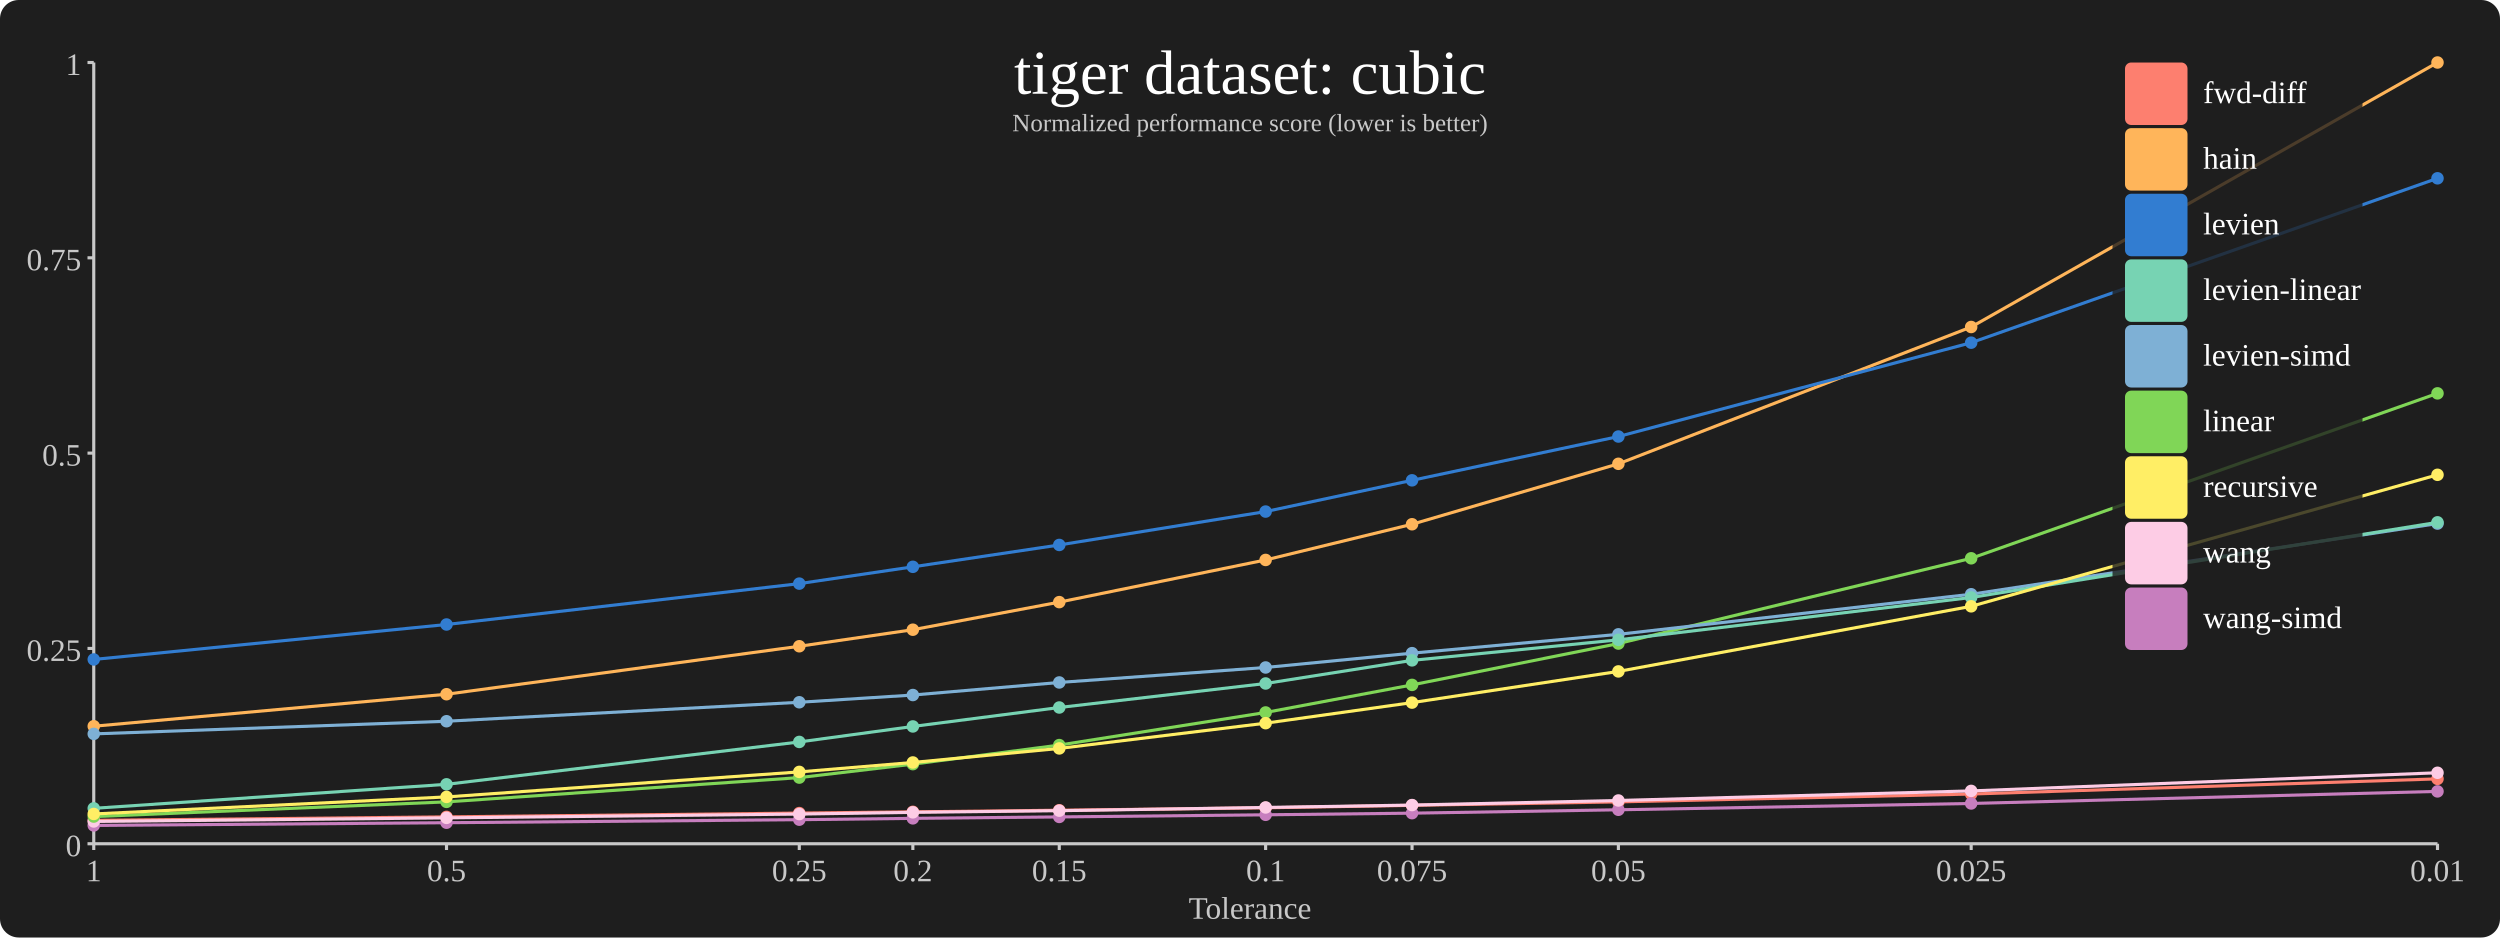
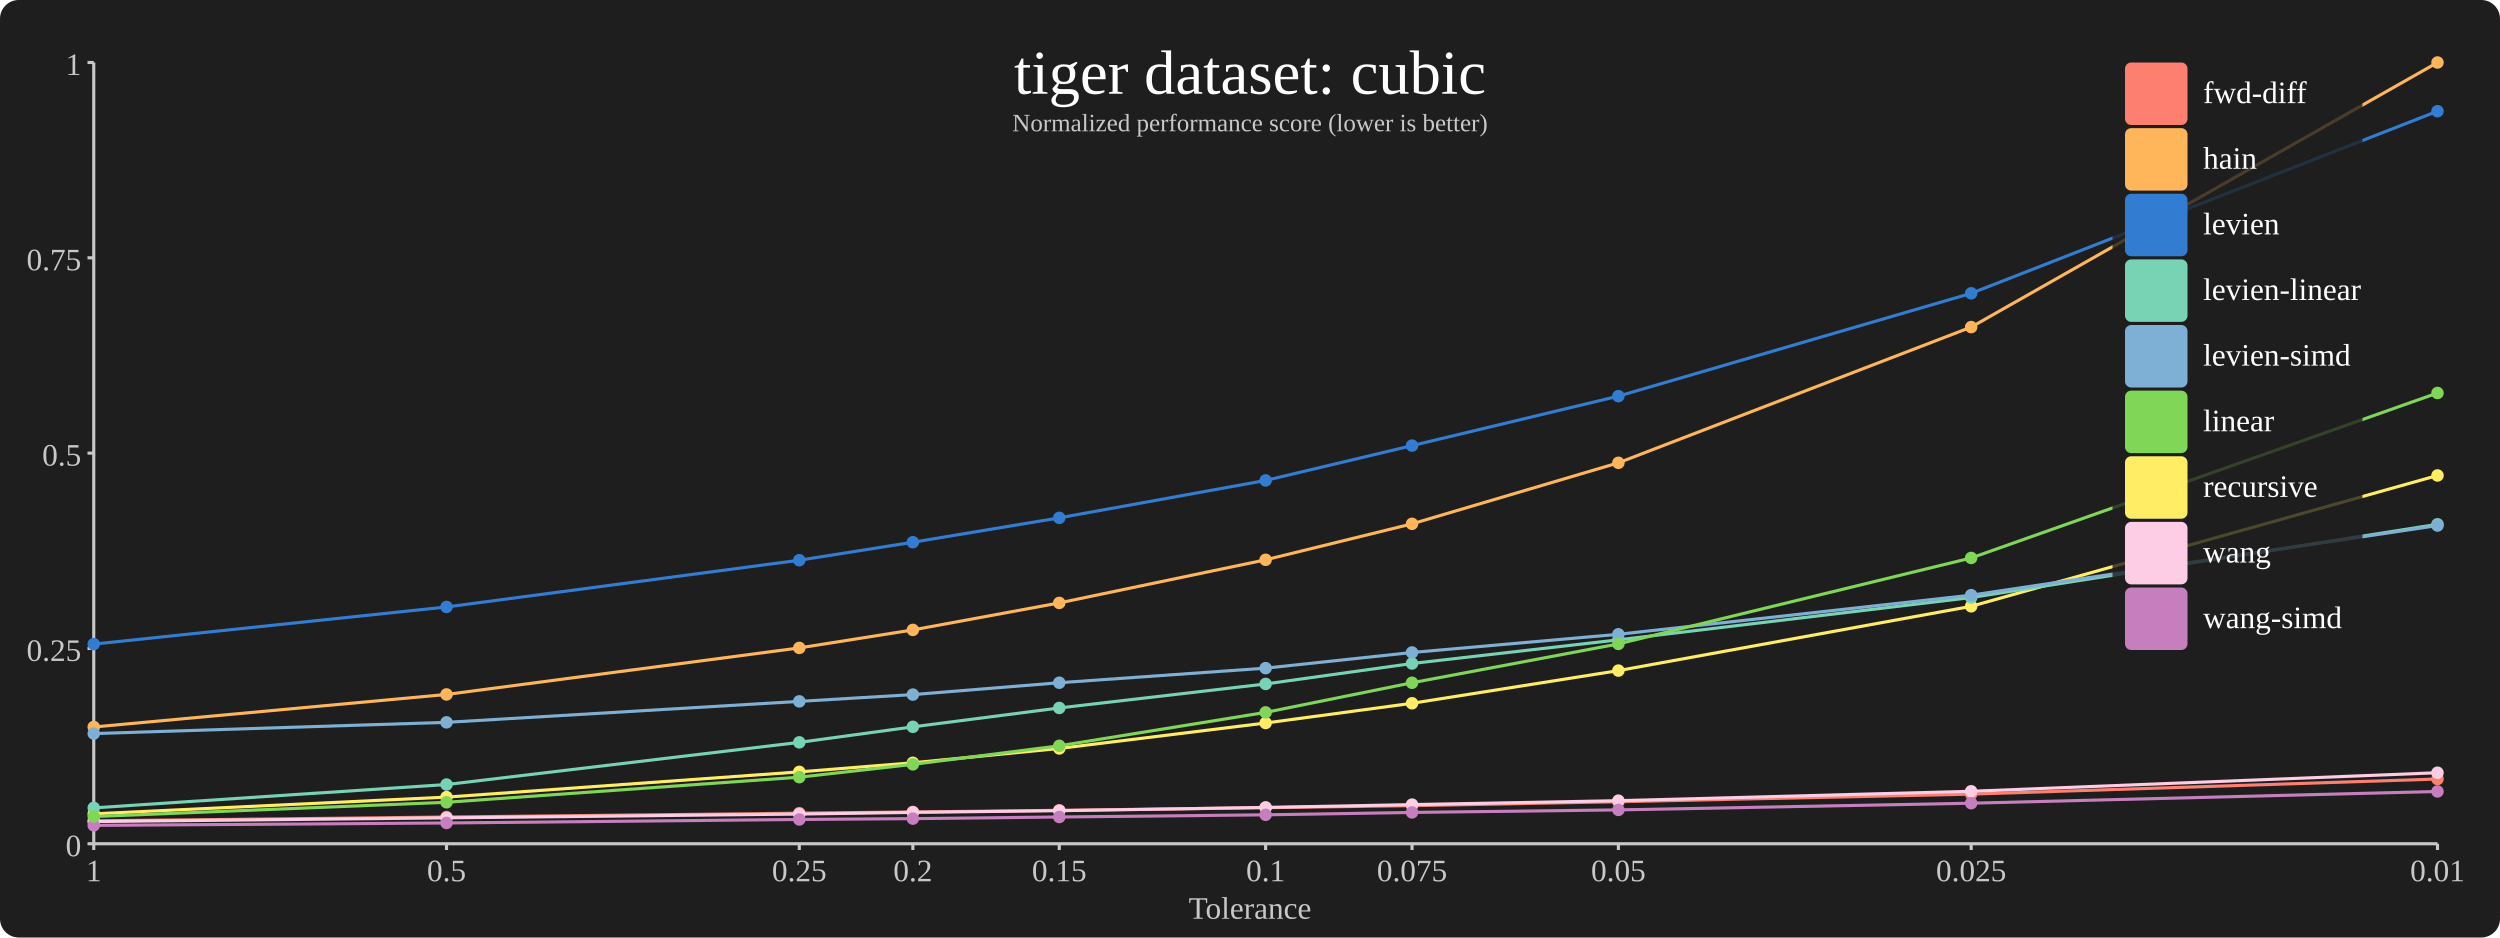
<svg xmlns="http://www.w3.org/2000/svg" viewBox="0 0 800 300">
  <rect x="0" y="0" width="800" height="300" ry="6" style="fill:rgb(30,30,30);stroke:none;fill-opacity:1;stroke-opacity:1;" />
  <path d="M 30 20 L 30 270" style="stroke:rgb(200,200,200);stroke-width:1" />
  <path d="M 30 270 L 780 270" style="stroke:rgb(200,200,200);stroke-width:1" />
  <path d="M 780 270 L 780 272" style="stroke:rgb(200,200,200);stroke-width:1" />
  <text x="780" y="282" style="font-size:10px;fill:rgb(200,200,200);text-anchor:middle;text-align:center;"> 0.01 </text>
  <path d="M 630.772 270 L 630.772 272" style="stroke:rgb(200,200,200);stroke-width:1" />
  <text x="630.772" y="282" style="font-size:10px;fill:rgb(200,200,200);text-anchor:middle;text-align:center;"> 0.025 </text>
  <path d="M 517.886 270 L 517.886 272" style="stroke:rgb(200,200,200);stroke-width:1" />
  <text x="517.886" y="282" style="font-size:10px;fill:rgb(200,200,200);text-anchor:middle;text-align:center;"> 0.05 </text>
  <path d="M 451.852 270 L 451.852 272" style="stroke:rgb(200,200,200);stroke-width:1" />
  <text x="451.852" y="282" style="font-size:10px;fill:rgb(200,200,200);text-anchor:middle;text-align:center;"> 0.075 </text>
  <path d="M 405 270 L 405 272" style="stroke:rgb(200,200,200);stroke-width:1" />
  <text x="405" y="282" style="font-size:10px;fill:rgb(200,200,200);text-anchor:middle;text-align:center;"> 0.1 </text>
  <path d="M 338.966 270 L 338.966 272" style="stroke:rgb(200,200,200);stroke-width:1" />
  <text x="338.966" y="282" style="font-size:10px;fill:rgb(200,200,200);text-anchor:middle;text-align:center;"> 0.15 </text>
  <path d="M 292.114 270 L 292.114 272" style="stroke:rgb(200,200,200);stroke-width:1" />
  <text x="292.114" y="282" style="font-size:10px;fill:rgb(200,200,200);text-anchor:middle;text-align:center;"> 0.2 </text>
  <path d="M 255.773 270 L 255.773 272" style="stroke:rgb(200,200,200);stroke-width:1" />
  <text x="255.773" y="282" style="font-size:10px;fill:rgb(200,200,200);text-anchor:middle;text-align:center;"> 0.25 </text>
  <path d="M 142.886 270 L 142.886 272" style="stroke:rgb(200,200,200);stroke-width:1" />
  <text x="142.886" y="282" style="font-size:10px;fill:rgb(200,200,200);text-anchor:middle;text-align:center;"> 0.5 </text>
  <path d="M 30 270 L 30 272" style="stroke:rgb(200,200,200);stroke-width:1" />
  <text x="30" y="282" style="font-size:10px;fill:rgb(200,200,200);text-anchor:middle;text-align:center;"> 1 </text>
  <path d="M 28 270 L 30 270" style="stroke:rgb(200,200,200);stroke-width:1" />
  <text x="26" y="274" style="font-size:10px;fill:rgb(200,200,200);text-anchor:end;text-align:right;"> 0 </text>
  <path d="M 28 207.5 L 30 207.5" style="stroke:rgb(200,200,200);stroke-width:1" />
  <text x="26" y="211.5" style="font-size:10px;fill:rgb(200,200,200);text-anchor:end;text-align:right;"> 0.25 </text>
  <path d="M 28 145 L 30 145" style="stroke:rgb(200,200,200);stroke-width:1" />
  <text x="26" y="149" style="font-size:10px;fill:rgb(200,200,200);text-anchor:end;text-align:right;"> 0.5 </text>
  <path d="M 28 82.5 L 30 82.5" style="stroke:rgb(200,200,200);stroke-width:1" />
  <text x="26" y="86.5" style="font-size:10px;fill:rgb(200,200,200);text-anchor:end;text-align:right;"> 0.75 </text>
  <path d="M 28 20 L 30 20" style="stroke:rgb(200,200,200);stroke-width:1" />
  <text x="26" y="24" style="font-size:10px;fill:rgb(200,200,200);text-anchor:end;text-align:right;"> 1 </text>
  <text x="400" y="294" style="font-size:10px;fill:rgb(200,200,200);text-anchor:middle;text-align:center;"> Tolerance </text>
-   <circle cx="780" cy="249.24" r="2" style="fill:rgb(253,127,111);stroke:none;fill-opacity:1;stroke-opacity:1;" />
-   <path d="M 780 249.24 L 630.772 254.093" style="stroke:rgb(253,127,111);stroke-width:1" />
-   <circle cx="630.772" cy="254.093" r="2" style="fill:rgb(253,127,111);stroke:none;fill-opacity:1;stroke-opacity:1;" />
-   <path d="M 630.772 254.093 L 517.886 256.605" style="stroke:rgb(253,127,111);stroke-width:1" />
-   <circle cx="517.886" cy="256.605" r="2" style="fill:rgb(253,127,111);stroke:none;fill-opacity:1;stroke-opacity:1;" />
-   <path d="M 517.886 256.605 L 451.852 257.702" style="stroke:rgb(253,127,111);stroke-width:1" />
-   <circle cx="451.852" cy="257.702" r="2" style="fill:rgb(253,127,111);stroke:none;fill-opacity:1;stroke-opacity:1;" />
-   <path d="M 451.852 257.702 L 405 258.49" style="stroke:rgb(253,127,111);stroke-width:1" />
-   <circle cx="405" cy="258.49" r="2" style="fill:rgb(253,127,111);stroke:none;fill-opacity:1;stroke-opacity:1;" />
-   <path d="M 405 258.49 L 338.966 259.275" style="stroke:rgb(253,127,111);stroke-width:1" />
-   <circle cx="338.966" cy="259.275" r="2" style="fill:rgb(253,127,111);stroke:none;fill-opacity:1;stroke-opacity:1;" />
-   <path d="M 338.966 259.275 L 292.114 259.785" style="stroke:rgb(253,127,111);stroke-width:1" />
-   <circle cx="292.114" cy="259.785" r="2" style="fill:rgb(253,127,111);stroke:none;fill-opacity:1;stroke-opacity:1;" />
-   <path d="M 292.114 259.785 L 255.773 260.185" style="stroke:rgb(253,127,111);stroke-width:1" />
-   <circle cx="255.773" cy="260.185" r="2" style="fill:rgb(253,127,111);stroke:none;fill-opacity:1;stroke-opacity:1;" />
-   <path d="M 255.773 260.185 L 142.886 261.402" style="stroke:rgb(253,127,111);stroke-width:1" />
-   <circle cx="142.886" cy="261.402" r="2" style="fill:rgb(253,127,111);stroke:none;fill-opacity:1;stroke-opacity:1;" />
-   <path d="M 142.886 261.402 L 30 262.515" style="stroke:rgb(253,127,111);stroke-width:1" />
-   <circle cx="30" cy="262.515" r="2" style="fill:rgb(253,127,111);stroke:none;fill-opacity:1;stroke-opacity:1;" />
+   <circle cx="780" cy="152.147" r="2" style="fill:rgb(255,238,101);stroke:none;fill-opacity:1;stroke-opacity:1;" />
+   <path d="M 780 152.147 L 630.772 194.018" style="stroke:rgb(255,238,101);stroke-width:1" />
+   <circle cx="630.772" cy="194.018" r="2" style="fill:rgb(255,238,101);stroke:none;fill-opacity:1;stroke-opacity:1;" />
+   <path d="M 630.772 194.018 L 517.886 214.593" style="stroke:rgb(255,238,101);stroke-width:1" />
+   <circle cx="517.886" cy="214.593" r="2" style="fill:rgb(255,238,101);stroke:none;fill-opacity:1;stroke-opacity:1;" />
+   <path d="M 517.886 214.593 L 451.852 225.048" style="stroke:rgb(255,238,101);stroke-width:1" />
+   <circle cx="451.852" cy="225.048" r="2" style="fill:rgb(255,238,101);stroke:none;fill-opacity:1;stroke-opacity:1;" />
+   <path d="M 451.852 225.048 L 405 231.357" style="stroke:rgb(255,238,101);stroke-width:1" />
+   <circle cx="405" cy="231.357" r="2" style="fill:rgb(255,238,101);stroke:none;fill-opacity:1;stroke-opacity:1;" />
+   <path d="M 405 231.357 L 338.966 239.502" style="stroke:rgb(255,238,101);stroke-width:1" />
+   <circle cx="338.966" cy="239.502" r="2" style="fill:rgb(255,238,101);stroke:none;fill-opacity:1;stroke-opacity:1;" />
+   <path d="M 338.966 239.502 L 292.114 244.093" style="stroke:rgb(255,238,101);stroke-width:1" />
+   <circle cx="292.114" cy="244.093" r="2" style="fill:rgb(255,238,101);stroke:none;fill-opacity:1;stroke-opacity:1;" />
+   <path d="M 292.114 244.093 L 255.773 247" style="stroke:rgb(255,238,101);stroke-width:1" />
+   <circle cx="255.773" cy="247" r="2" style="fill:rgb(255,238,101);stroke:none;fill-opacity:1;stroke-opacity:1;" />
+   <path d="M 255.773 247 L 142.886 255.072" style="stroke:rgb(255,238,101);stroke-width:1" />
+   <circle cx="142.886" cy="255.072" r="2" style="fill:rgb(255,238,101);stroke:none;fill-opacity:1;stroke-opacity:1;" />
+   <path d="M 142.886 255.072 L 30 260.42" style="stroke:rgb(255,238,101);stroke-width:1" />
+   <circle cx="30" cy="260.42" r="2" style="fill:rgb(255,238,101);stroke:none;fill-opacity:1;stroke-opacity:1;" />
  <circle cx="780" cy="20" r="2" style="fill:rgb(255,181,90);stroke:none;fill-opacity:1;stroke-opacity:1;" />
-   <path d="M 780 20 L 630.772 104.638" style="stroke:rgb(255,181,90);stroke-width:1" />
-   <circle cx="630.772" cy="104.638" r="2" style="fill:rgb(255,181,90);stroke:none;fill-opacity:1;stroke-opacity:1;" />
-   <path d="M 630.772 104.638 L 517.886 148.418" style="stroke:rgb(255,181,90);stroke-width:1" />
-   <circle cx="517.886" cy="148.418" r="2" style="fill:rgb(255,181,90);stroke:none;fill-opacity:1;stroke-opacity:1;" />
-   <path d="M 517.886 148.418 L 451.852 167.76" style="stroke:rgb(255,181,90);stroke-width:1" />
-   <circle cx="451.852" cy="167.76" r="2" style="fill:rgb(255,181,90);stroke:none;fill-opacity:1;stroke-opacity:1;" />
-   <path d="M 451.852 167.76 L 405 179.183" style="stroke:rgb(255,181,90);stroke-width:1" />
-   <circle cx="405" cy="179.183" r="2" style="fill:rgb(255,181,90);stroke:none;fill-opacity:1;stroke-opacity:1;" />
-   <path d="M 405 179.183 L 338.966 192.677" style="stroke:rgb(255,181,90);stroke-width:1" />
-   <circle cx="338.966" cy="192.677" r="2" style="fill:rgb(255,181,90);stroke:none;fill-opacity:1;stroke-opacity:1;" />
-   <path d="M 338.966 192.677 L 292.114 201.507" style="stroke:rgb(255,181,90);stroke-width:1" />
-   <circle cx="292.114" cy="201.507" r="2" style="fill:rgb(255,181,90);stroke:none;fill-opacity:1;stroke-opacity:1;" />
-   <path d="M 292.114 201.507 L 255.773 206.8" style="stroke:rgb(255,181,90);stroke-width:1" />
-   <circle cx="255.773" cy="206.8" r="2" style="fill:rgb(255,181,90);stroke:none;fill-opacity:1;stroke-opacity:1;" />
-   <path d="M 255.773 206.8 L 142.886 222.15" style="stroke:rgb(255,181,90);stroke-width:1" />
-   <circle cx="142.886" cy="222.15" r="2" style="fill:rgb(255,181,90);stroke:none;fill-opacity:1;stroke-opacity:1;" />
-   <path d="M 142.886 222.15 L 30 232.393" style="stroke:rgb(255,181,90);stroke-width:1" />
-   <circle cx="30" cy="232.393" r="2" style="fill:rgb(255,181,90);stroke:none;fill-opacity:1;stroke-opacity:1;" />
-   <circle cx="780" cy="253.245" r="2" style="fill:rgb(199,126,190);stroke:none;fill-opacity:1;stroke-opacity:1;" />
-   <path d="M 780 253.245 L 630.772 257.11" style="stroke:rgb(199,126,190);stroke-width:1" />
-   <circle cx="630.772" cy="257.11" r="2" style="fill:rgb(199,126,190);stroke:none;fill-opacity:1;stroke-opacity:1;" />
-   <path d="M 630.772 257.11 L 517.886 259.13" style="stroke:rgb(199,126,190);stroke-width:1" />
-   <circle cx="517.886" cy="259.13" r="2" style="fill:rgb(199,126,190);stroke:none;fill-opacity:1;stroke-opacity:1;" />
-   <path d="M 517.886 259.13 L 451.852 260.212" style="stroke:rgb(199,126,190);stroke-width:1" />
-   <circle cx="451.852" cy="260.212" r="2" style="fill:rgb(199,126,190);stroke:none;fill-opacity:1;stroke-opacity:1;" />
-   <path d="M 451.852 260.212 L 405 260.738" style="stroke:rgb(199,126,190);stroke-width:1" />
-   <circle cx="405" cy="260.738" r="2" style="fill:rgb(199,126,190);stroke:none;fill-opacity:1;stroke-opacity:1;" />
-   <path d="M 405 260.738 L 338.966 261.415" style="stroke:rgb(199,126,190);stroke-width:1" />
-   <circle cx="338.966" cy="261.415" r="2" style="fill:rgb(199,126,190);stroke:none;fill-opacity:1;stroke-opacity:1;" />
-   <path d="M 338.966 261.415 L 292.114 261.873" style="stroke:rgb(199,126,190);stroke-width:1" />
-   <circle cx="292.114" cy="261.873" r="2" style="fill:rgb(199,126,190);stroke:none;fill-opacity:1;stroke-opacity:1;" />
-   <path d="M 292.114 261.873 L 255.773 262.298" style="stroke:rgb(199,126,190);stroke-width:1" />
-   <circle cx="255.773" cy="262.298" r="2" style="fill:rgb(199,126,190);stroke:none;fill-opacity:1;stroke-opacity:1;" />
-   <path d="M 255.773 262.298 L 142.886 263.27" style="stroke:rgb(199,126,190);stroke-width:1" />
-   <circle cx="142.886" cy="263.27" r="2" style="fill:rgb(199,126,190);stroke:none;fill-opacity:1;stroke-opacity:1;" />
-   <path d="M 142.886 263.27 L 30 264.145" style="stroke:rgb(199,126,190);stroke-width:1" />
-   <circle cx="30" cy="264.145" r="2" style="fill:rgb(199,126,190);stroke:none;fill-opacity:1;stroke-opacity:1;" />
-   <circle cx="780" cy="247.287" r="2" style="fill:rgb(253,204,229);stroke:none;fill-opacity:1;stroke-opacity:1;" />
-   <path d="M 780 247.287 L 630.772 253.09" style="stroke:rgb(253,204,229);stroke-width:1" />
-   <circle cx="630.772" cy="253.09" r="2" style="fill:rgb(253,204,229);stroke:none;fill-opacity:1;stroke-opacity:1;" />
-   <path d="M 630.772 253.09 L 517.886 256.155" style="stroke:rgb(253,204,229);stroke-width:1" />
-   <circle cx="517.886" cy="256.155" r="2" style="fill:rgb(253,204,229);stroke:none;fill-opacity:1;stroke-opacity:1;" />
-   <path d="M 517.886 256.155 L 451.852 257.623" style="stroke:rgb(253,204,229);stroke-width:1" />
-   <circle cx="451.852" cy="257.623" r="2" style="fill:rgb(253,204,229);stroke:none;fill-opacity:1;stroke-opacity:1;" />
-   <path d="M 451.852 257.623 L 405 258.385" style="stroke:rgb(253,204,229);stroke-width:1" />
-   <circle cx="405" cy="258.385" r="2" style="fill:rgb(253,204,229);stroke:none;fill-opacity:1;stroke-opacity:1;" />
-   <path d="M 405 258.385 L 338.966 259.415" style="stroke:rgb(253,204,229);stroke-width:1" />
+   <path d="M 780 20 L 630.772 104.67" style="stroke:rgb(255,181,90);stroke-width:1" />
+   <circle cx="630.772" cy="104.67" r="2" style="fill:rgb(255,181,90);stroke:none;fill-opacity:1;stroke-opacity:1;" />
+   <path d="M 630.772 104.67 L 517.886 148.097" style="stroke:rgb(255,181,90);stroke-width:1" />
+   <circle cx="517.886" cy="148.097" r="2" style="fill:rgb(255,181,90);stroke:none;fill-opacity:1;stroke-opacity:1;" />
+   <path d="M 517.886 148.097 L 451.852 167.627" style="stroke:rgb(255,181,90);stroke-width:1" />
+   <circle cx="451.852" cy="167.627" r="2" style="fill:rgb(255,181,90);stroke:none;fill-opacity:1;stroke-opacity:1;" />
+   <path d="M 451.852 167.627 L 405 179.135" style="stroke:rgb(255,181,90);stroke-width:1" />
+   <circle cx="405" cy="179.135" r="2" style="fill:rgb(255,181,90);stroke:none;fill-opacity:1;stroke-opacity:1;" />
+   <path d="M 405 179.135 L 338.966 192.93" style="stroke:rgb(255,181,90);stroke-width:1" />
+   <circle cx="338.966" cy="192.93" r="2" style="fill:rgb(255,181,90);stroke:none;fill-opacity:1;stroke-opacity:1;" />
+   <path d="M 338.966 192.93 L 292.114 201.573" style="stroke:rgb(255,181,90);stroke-width:1" />
+   <circle cx="292.114" cy="201.573" r="2" style="fill:rgb(255,181,90);stroke:none;fill-opacity:1;stroke-opacity:1;" />
+   <path d="M 292.114 201.573 L 255.773 207.33" style="stroke:rgb(255,181,90);stroke-width:1" />
+   <circle cx="255.773" cy="207.33" r="2" style="fill:rgb(255,181,90);stroke:none;fill-opacity:1;stroke-opacity:1;" />
+   <path d="M 255.773 207.33 L 142.886 222.22" style="stroke:rgb(255,181,90);stroke-width:1" />
+   <circle cx="142.886" cy="222.22" r="2" style="fill:rgb(255,181,90);stroke:none;fill-opacity:1;stroke-opacity:1;" />
+   <path d="M 142.886 222.22 L 30 232.632" style="stroke:rgb(255,181,90);stroke-width:1" />
+   <circle cx="30" cy="232.632" r="2" style="fill:rgb(255,181,90);stroke:none;fill-opacity:1;stroke-opacity:1;" />
+   <circle cx="780" cy="249.285" r="2" style="fill:rgb(253,127,111);stroke:none;fill-opacity:1;stroke-opacity:1;" />
+   <path d="M 780 249.285 L 630.772 254.12" style="stroke:rgb(253,127,111);stroke-width:1" />
+   <circle cx="630.772" cy="254.12" r="2" style="fill:rgb(253,127,111);stroke:none;fill-opacity:1;stroke-opacity:1;" />
+   <path d="M 630.772 254.12 L 517.886 256.55" style="stroke:rgb(253,127,111);stroke-width:1" />
+   <circle cx="517.886" cy="256.55" r="2" style="fill:rgb(253,127,111);stroke:none;fill-opacity:1;stroke-opacity:1;" />
+   <path d="M 517.886 256.55 L 451.852 257.8" style="stroke:rgb(253,127,111);stroke-width:1" />
+   <circle cx="451.852" cy="257.8" r="2" style="fill:rgb(253,127,111);stroke:none;fill-opacity:1;stroke-opacity:1;" />
+   <path d="M 451.852 257.8 L 405 258.455" style="stroke:rgb(253,127,111);stroke-width:1" />
+   <circle cx="405" cy="258.455" r="2" style="fill:rgb(253,127,111);stroke:none;fill-opacity:1;stroke-opacity:1;" />
+   <path d="M 405 258.455 L 338.966 259.303" style="stroke:rgb(253,127,111);stroke-width:1" />
+   <circle cx="338.966" cy="259.303" r="2" style="fill:rgb(253,127,111);stroke:none;fill-opacity:1;stroke-opacity:1;" />
+   <path d="M 338.966 259.303 L 292.114 259.827" style="stroke:rgb(253,127,111);stroke-width:1" />
+   <circle cx="292.114" cy="259.827" r="2" style="fill:rgb(253,127,111);stroke:none;fill-opacity:1;stroke-opacity:1;" />
+   <path d="M 292.114 259.827 L 255.773 260.217" style="stroke:rgb(253,127,111);stroke-width:1" />
+   <circle cx="255.773" cy="260.217" r="2" style="fill:rgb(253,127,111);stroke:none;fill-opacity:1;stroke-opacity:1;" />
+   <path d="M 255.773 260.217 L 142.886 261.45" style="stroke:rgb(253,127,111);stroke-width:1" />
+   <circle cx="142.886" cy="261.45" r="2" style="fill:rgb(253,127,111);stroke:none;fill-opacity:1;stroke-opacity:1;" />
+   <path d="M 142.886 261.45 L 30 262.673" style="stroke:rgb(253,127,111);stroke-width:1" />
+   <circle cx="30" cy="262.673" r="2" style="fill:rgb(253,127,111);stroke:none;fill-opacity:1;stroke-opacity:1;" />
+   <circle cx="780" cy="167.775" r="2" style="fill:rgb(119,211,179);stroke:none;fill-opacity:1;stroke-opacity:1;" />
+   <path d="M 780 167.775 L 630.772 191.207" style="stroke:rgb(119,211,179);stroke-width:1" />
+   <circle cx="630.772" cy="191.207" r="2" style="fill:rgb(119,211,179);stroke:none;fill-opacity:1;stroke-opacity:1;" />
+   <path d="M 630.772 191.207 L 517.886 204.735" style="stroke:rgb(119,211,179);stroke-width:1" />
+   <circle cx="517.886" cy="204.735" r="2" style="fill:rgb(119,211,179);stroke:none;fill-opacity:1;stroke-opacity:1;" />
+   <path d="M 517.886 204.735 L 451.852 212.315" style="stroke:rgb(119,211,179);stroke-width:1" />
+   <circle cx="451.852" cy="212.315" r="2" style="fill:rgb(119,211,179);stroke:none;fill-opacity:1;stroke-opacity:1;" />
+   <path d="M 451.852 212.315 L 405 218.86" style="stroke:rgb(119,211,179);stroke-width:1" />
+   <circle cx="405" cy="218.86" r="2" style="fill:rgb(119,211,179);stroke:none;fill-opacity:1;stroke-opacity:1;" />
+   <path d="M 405 218.86 L 338.966 226.54" style="stroke:rgb(119,211,179);stroke-width:1" />
+   <circle cx="338.966" cy="226.54" r="2" style="fill:rgb(119,211,179);stroke:none;fill-opacity:1;stroke-opacity:1;" />
+   <path d="M 338.966 226.54 L 292.114 232.588" style="stroke:rgb(119,211,179);stroke-width:1" />
+   <circle cx="292.114" cy="232.588" r="2" style="fill:rgb(119,211,179);stroke:none;fill-opacity:1;stroke-opacity:1;" />
+   <path d="M 292.114 232.588 L 255.773 237.555" style="stroke:rgb(119,211,179);stroke-width:1" />
+   <circle cx="255.773" cy="237.555" r="2" style="fill:rgb(119,211,179);stroke:none;fill-opacity:1;stroke-opacity:1;" />
+   <path d="M 255.773 237.555 L 142.886 251.05" style="stroke:rgb(119,211,179);stroke-width:1" />
+   <circle cx="142.886" cy="251.05" r="2" style="fill:rgb(119,211,179);stroke:none;fill-opacity:1;stroke-opacity:1;" />
+   <path d="M 142.886 251.05 L 30 258.515" style="stroke:rgb(119,211,179);stroke-width:1" />
+   <circle cx="30" cy="258.515" r="2" style="fill:rgb(119,211,179);stroke:none;fill-opacity:1;stroke-opacity:1;" />
+   <circle cx="780" cy="168.17" r="2" style="fill:rgb(126,176,213);stroke:none;fill-opacity:1;stroke-opacity:1;" />
+   <path d="M 780 168.17 L 630.772 190.448" style="stroke:rgb(126,176,213);stroke-width:1" />
+   <circle cx="630.772" cy="190.448" r="2" style="fill:rgb(126,176,213);stroke:none;fill-opacity:1;stroke-opacity:1;" />
+   <path d="M 630.772 190.448 L 517.886 202.97" style="stroke:rgb(126,176,213);stroke-width:1" />
+   <circle cx="517.886" cy="202.97" r="2" style="fill:rgb(126,176,213);stroke:none;fill-opacity:1;stroke-opacity:1;" />
+   <path d="M 517.886 202.97 L 451.852 208.79" style="stroke:rgb(126,176,213);stroke-width:1" />
+   <circle cx="451.852" cy="208.79" r="2" style="fill:rgb(126,176,213);stroke:none;fill-opacity:1;stroke-opacity:1;" />
+   <path d="M 451.852 208.79 L 405 213.803" style="stroke:rgb(126,176,213);stroke-width:1" />
+   <circle cx="405" cy="213.803" r="2" style="fill:rgb(126,176,213);stroke:none;fill-opacity:1;stroke-opacity:1;" />
+   <path d="M 405 213.803 L 338.966 218.47" style="stroke:rgb(126,176,213);stroke-width:1" />
+   <circle cx="338.966" cy="218.47" r="2" style="fill:rgb(126,176,213);stroke:none;fill-opacity:1;stroke-opacity:1;" />
+   <path d="M 338.966 218.47 L 292.114 222.265" style="stroke:rgb(126,176,213);stroke-width:1" />
+   <circle cx="292.114" cy="222.265" r="2" style="fill:rgb(126,176,213);stroke:none;fill-opacity:1;stroke-opacity:1;" />
+   <path d="M 292.114 222.265 L 255.773 224.438" style="stroke:rgb(126,176,213);stroke-width:1" />
+   <circle cx="255.773" cy="224.438" r="2" style="fill:rgb(126,176,213);stroke:none;fill-opacity:1;stroke-opacity:1;" />
+   <path d="M 255.773 224.438 L 142.886 231.15" style="stroke:rgb(126,176,213);stroke-width:1" />
+   <circle cx="142.886" cy="231.15" r="2" style="fill:rgb(126,176,213);stroke:none;fill-opacity:1;stroke-opacity:1;" />
+   <path d="M 142.886 231.15 L 30 234.74" style="stroke:rgb(126,176,213);stroke-width:1" />
+   <circle cx="30" cy="234.74" r="2" style="fill:rgb(126,176,213);stroke:none;fill-opacity:1;stroke-opacity:1;" />
+   <circle cx="780" cy="35.583" r="2" style="fill:rgb(50,125,209);stroke:none;fill-opacity:1;stroke-opacity:1;" />
+   <path d="M 780 35.583 L 630.772 93.862" style="stroke:rgb(50,125,209);stroke-width:1" />
+   <circle cx="630.772" cy="93.862" r="2" style="fill:rgb(50,125,209);stroke:none;fill-opacity:1;stroke-opacity:1;" />
+   <path d="M 630.772 93.862 L 517.886 126.763" style="stroke:rgb(50,125,209);stroke-width:1" />
+   <circle cx="517.886" cy="126.763" r="2" style="fill:rgb(50,125,209);stroke:none;fill-opacity:1;stroke-opacity:1;" />
+   <path d="M 517.886 126.763 L 451.852 142.597" style="stroke:rgb(50,125,209);stroke-width:1" />
+   <circle cx="451.852" cy="142.597" r="2" style="fill:rgb(50,125,209);stroke:none;fill-opacity:1;stroke-opacity:1;" />
+   <path d="M 451.852 142.597 L 405 153.74" style="stroke:rgb(50,125,209);stroke-width:1" />
+   <circle cx="405" cy="153.74" r="2" style="fill:rgb(50,125,209);stroke:none;fill-opacity:1;stroke-opacity:1;" />
+   <path d="M 405 153.74 L 338.966 165.71" style="stroke:rgb(50,125,209);stroke-width:1" />
+   <circle cx="338.966" cy="165.71" r="2" style="fill:rgb(50,125,209);stroke:none;fill-opacity:1;stroke-opacity:1;" />
+   <path d="M 338.966 165.71 L 292.114 173.515" style="stroke:rgb(50,125,209);stroke-width:1" />
+   <circle cx="292.114" cy="173.515" r="2" style="fill:rgb(50,125,209);stroke:none;fill-opacity:1;stroke-opacity:1;" />
+   <path d="M 292.114 173.515 L 255.773 179.265" style="stroke:rgb(50,125,209);stroke-width:1" />
+   <circle cx="255.773" cy="179.265" r="2" style="fill:rgb(50,125,209);stroke:none;fill-opacity:1;stroke-opacity:1;" />
+   <path d="M 255.773 179.265 L 142.886 194.222" style="stroke:rgb(50,125,209);stroke-width:1" />
+   <circle cx="142.886" cy="194.222" r="2" style="fill:rgb(50,125,209);stroke:none;fill-opacity:1;stroke-opacity:1;" />
+   <path d="M 142.886 194.222 L 30 206.11" style="stroke:rgb(50,125,209);stroke-width:1" />
+   <circle cx="30" cy="206.11" r="2" style="fill:rgb(50,125,209);stroke:none;fill-opacity:1;stroke-opacity:1;" />
+   <circle cx="780" cy="247.272" r="2" style="fill:rgb(253,204,229);stroke:none;fill-opacity:1;stroke-opacity:1;" />
+   <path d="M 780 247.272 L 630.772 253.208" style="stroke:rgb(253,204,229);stroke-width:1" />
+   <circle cx="630.772" cy="253.208" r="2" style="fill:rgb(253,204,229);stroke:none;fill-opacity:1;stroke-opacity:1;" />
+   <path d="M 630.772 253.208 L 517.886 256.215" style="stroke:rgb(253,204,229);stroke-width:1" />
+   <circle cx="517.886" cy="256.215" r="2" style="fill:rgb(253,204,229);stroke:none;fill-opacity:1;stroke-opacity:1;" />
+   <path d="M 517.886 256.215 L 451.852 257.475" style="stroke:rgb(253,204,229);stroke-width:1" />
+   <circle cx="451.852" cy="257.475" r="2" style="fill:rgb(253,204,229);stroke:none;fill-opacity:1;stroke-opacity:1;" />
+   <path d="M 451.852 257.475 L 405 258.377" style="stroke:rgb(253,204,229);stroke-width:1" />
+   <circle cx="405" cy="258.377" r="2" style="fill:rgb(253,204,229);stroke:none;fill-opacity:1;stroke-opacity:1;" />
+   <path d="M 405 258.377 L 338.966 259.415" style="stroke:rgb(253,204,229);stroke-width:1" />
  <circle cx="338.966" cy="259.415" r="2" style="fill:rgb(253,204,229);stroke:none;fill-opacity:1;stroke-opacity:1;" />
-   <path d="M 338.966 259.415 L 292.114 259.95" style="stroke:rgb(253,204,229);stroke-width:1" />
-   <circle cx="292.114" cy="259.95" r="2" style="fill:rgb(253,204,229);stroke:none;fill-opacity:1;stroke-opacity:1;" />
-   <path d="M 292.114 259.95 L 255.773 260.5" style="stroke:rgb(253,204,229);stroke-width:1" />
-   <circle cx="255.773" cy="260.5" r="2" style="fill:rgb(253,204,229);stroke:none;fill-opacity:1;stroke-opacity:1;" />
-   <path d="M 255.773 260.5 L 142.886 261.717" style="stroke:rgb(253,204,229);stroke-width:1" />
-   <circle cx="142.886" cy="261.717" r="2" style="fill:rgb(253,204,229);stroke:none;fill-opacity:1;stroke-opacity:1;" />
-   <path d="M 142.886 261.717 L 30 262.865" style="stroke:rgb(253,204,229);stroke-width:1" />
-   <circle cx="30" cy="262.865" r="2" style="fill:rgb(253,204,229);stroke:none;fill-opacity:1;stroke-opacity:1;" />
-   <circle cx="780" cy="125.873" r="2" style="fill:rgb(128,214,87);stroke:none;fill-opacity:1;stroke-opacity:1;" />
-   <path d="M 780 125.873 L 630.772 178.655" style="stroke:rgb(128,214,87);stroke-width:1" />
-   <circle cx="630.772" cy="178.655" r="2" style="fill:rgb(128,214,87);stroke:none;fill-opacity:1;stroke-opacity:1;" />
-   <path d="M 630.772 178.655 L 517.886 205.938" style="stroke:rgb(128,214,87);stroke-width:1" />
-   <circle cx="517.886" cy="205.938" r="2" style="fill:rgb(128,214,87);stroke:none;fill-opacity:1;stroke-opacity:1;" />
-   <path d="M 517.886 205.938 L 451.852 219.167" style="stroke:rgb(128,214,87);stroke-width:1" />
-   <circle cx="451.852" cy="219.167" r="2" style="fill:rgb(128,214,87);stroke:none;fill-opacity:1;stroke-opacity:1;" />
-   <path d="M 451.852 219.167 L 405 227.988" style="stroke:rgb(128,214,87);stroke-width:1" />
-   <circle cx="405" cy="227.988" r="2" style="fill:rgb(128,214,87);stroke:none;fill-opacity:1;stroke-opacity:1;" />
-   <path d="M 405 227.988 L 338.966 238.425" style="stroke:rgb(128,214,87);stroke-width:1" />
-   <circle cx="338.966" cy="238.425" r="2" style="fill:rgb(128,214,87);stroke:none;fill-opacity:1;stroke-opacity:1;" />
-   <path d="M 338.966 238.425 L 292.114 244.528" style="stroke:rgb(128,214,87);stroke-width:1" />
-   <circle cx="292.114" cy="244.528" r="2" style="fill:rgb(128,214,87);stroke:none;fill-opacity:1;stroke-opacity:1;" />
-   <path d="M 292.114 244.528 L 255.773 248.83" style="stroke:rgb(128,214,87);stroke-width:1" />
-   <circle cx="255.773" cy="248.83" r="2" style="fill:rgb(128,214,87);stroke:none;fill-opacity:1;stroke-opacity:1;" />
-   <path d="M 255.773 248.83 L 142.886 256.6" style="stroke:rgb(128,214,87);stroke-width:1" />
-   <circle cx="142.886" cy="256.6" r="2" style="fill:rgb(128,214,87);stroke:none;fill-opacity:1;stroke-opacity:1;" />
-   <path d="M 142.886 256.6 L 30 261.303" style="stroke:rgb(128,214,87);stroke-width:1" />
-   <circle cx="30" cy="261.303" r="2" style="fill:rgb(128,214,87);stroke:none;fill-opacity:1;stroke-opacity:1;" />
-   <circle cx="780" cy="57.057" r="2" style="fill:rgb(50,125,209);stroke:none;fill-opacity:1;stroke-opacity:1;" />
-   <path d="M 780 57.057 L 630.772 109.66" style="stroke:rgb(50,125,209);stroke-width:1" />
-   <circle cx="630.772" cy="109.66" r="2" style="fill:rgb(50,125,209);stroke:none;fill-opacity:1;stroke-opacity:1;" />
-   <path d="M 630.772 109.66 L 517.886 139.688" style="stroke:rgb(50,125,209);stroke-width:1" />
-   <circle cx="517.886" cy="139.688" r="2" style="fill:rgb(50,125,209);stroke:none;fill-opacity:1;stroke-opacity:1;" />
-   <path d="M 517.886 139.688 L 451.852 153.702" style="stroke:rgb(50,125,209);stroke-width:1" />
-   <circle cx="451.852" cy="153.702" r="2" style="fill:rgb(50,125,209);stroke:none;fill-opacity:1;stroke-opacity:1;" />
-   <path d="M 451.852 153.702 L 405 163.7" style="stroke:rgb(50,125,209);stroke-width:1" />
-   <circle cx="405" cy="163.7" r="2" style="fill:rgb(50,125,209);stroke:none;fill-opacity:1;stroke-opacity:1;" />
-   <path d="M 405 163.7 L 338.966 174.385" style="stroke:rgb(50,125,209);stroke-width:1" />
-   <circle cx="338.966" cy="174.385" r="2" style="fill:rgb(50,125,209);stroke:none;fill-opacity:1;stroke-opacity:1;" />
-   <path d="M 338.966 174.385 L 292.114 181.382" style="stroke:rgb(50,125,209);stroke-width:1" />
-   <circle cx="292.114" cy="181.382" r="2" style="fill:rgb(50,125,209);stroke:none;fill-opacity:1;stroke-opacity:1;" />
-   <path d="M 292.114 181.382 L 255.773 186.757" style="stroke:rgb(50,125,209);stroke-width:1" />
-   <circle cx="255.773" cy="186.757" r="2" style="fill:rgb(50,125,209);stroke:none;fill-opacity:1;stroke-opacity:1;" />
-   <path d="M 255.773 186.757 L 142.886 199.838" style="stroke:rgb(50,125,209);stroke-width:1" />
-   <circle cx="142.886" cy="199.838" r="2" style="fill:rgb(50,125,209);stroke:none;fill-opacity:1;stroke-opacity:1;" />
-   <path d="M 142.886 199.838 L 30 211.022" style="stroke:rgb(50,125,209);stroke-width:1" />
-   <circle cx="30" cy="211.022" r="2" style="fill:rgb(50,125,209);stroke:none;fill-opacity:1;stroke-opacity:1;" />
-   <circle cx="780" cy="167.54" r="2" style="fill:rgb(126,176,213);stroke:none;fill-opacity:1;stroke-opacity:1;" />
-   <path d="M 780 167.54 L 630.772 190.155" style="stroke:rgb(126,176,213);stroke-width:1" />
-   <circle cx="630.772" cy="190.155" r="2" style="fill:rgb(126,176,213);stroke:none;fill-opacity:1;stroke-opacity:1;" />
-   <path d="M 630.772 190.155 L 517.886 202.985" style="stroke:rgb(126,176,213);stroke-width:1" />
-   <circle cx="517.886" cy="202.985" r="2" style="fill:rgb(126,176,213);stroke:none;fill-opacity:1;stroke-opacity:1;" />
-   <path d="M 517.886 202.985 L 451.852 209.007" style="stroke:rgb(126,176,213);stroke-width:1" />
-   <circle cx="451.852" cy="209.007" r="2" style="fill:rgb(126,176,213);stroke:none;fill-opacity:1;stroke-opacity:1;" />
-   <path d="M 451.852 209.007 L 405 213.593" style="stroke:rgb(126,176,213);stroke-width:1" />
-   <circle cx="405" cy="213.593" r="2" style="fill:rgb(126,176,213);stroke:none;fill-opacity:1;stroke-opacity:1;" />
-   <path d="M 405 213.593 L 338.966 218.385" style="stroke:rgb(126,176,213);stroke-width:1" />
-   <circle cx="338.966" cy="218.385" r="2" style="fill:rgb(126,176,213);stroke:none;fill-opacity:1;stroke-opacity:1;" />
-   <path d="M 338.966 218.385 L 292.114 222.41" style="stroke:rgb(126,176,213);stroke-width:1" />
-   <circle cx="292.114" cy="222.41" r="2" style="fill:rgb(126,176,213);stroke:none;fill-opacity:1;stroke-opacity:1;" />
-   <path d="M 292.114 222.41 L 255.773 224.725" style="stroke:rgb(126,176,213);stroke-width:1" />
-   <circle cx="255.773" cy="224.725" r="2" style="fill:rgb(126,176,213);stroke:none;fill-opacity:1;stroke-opacity:1;" />
-   <path d="M 255.773 224.725 L 142.886 230.795" style="stroke:rgb(126,176,213);stroke-width:1" />
-   <circle cx="142.886" cy="230.795" r="2" style="fill:rgb(126,176,213);stroke:none;fill-opacity:1;stroke-opacity:1;" />
-   <path d="M 142.886 230.795 L 30 234.845" style="stroke:rgb(126,176,213);stroke-width:1" />
-   <circle cx="30" cy="234.845" r="2" style="fill:rgb(126,176,213);stroke:none;fill-opacity:1;stroke-opacity:1;" />
-   <circle cx="780" cy="167.145" r="2" style="fill:rgb(119,211,179);stroke:none;fill-opacity:1;stroke-opacity:1;" />
-   <path d="M 780 167.145 L 630.772 191.195" style="stroke:rgb(119,211,179);stroke-width:1" />
-   <circle cx="630.772" cy="191.195" r="2" style="fill:rgb(119,211,179);stroke:none;fill-opacity:1;stroke-opacity:1;" />
-   <path d="M 630.772 191.195 L 517.886 204.743" style="stroke:rgb(119,211,179);stroke-width:1" />
-   <circle cx="517.886" cy="204.743" r="2" style="fill:rgb(119,211,179);stroke:none;fill-opacity:1;stroke-opacity:1;" />
-   <path d="M 517.886 204.743 L 451.852 211.312" style="stroke:rgb(119,211,179);stroke-width:1" />
-   <circle cx="451.852" cy="211.312" r="2" style="fill:rgb(119,211,179);stroke:none;fill-opacity:1;stroke-opacity:1;" />
-   <path d="M 451.852 211.312 L 405 218.713" style="stroke:rgb(119,211,179);stroke-width:1" />
-   <circle cx="405" cy="218.713" r="2" style="fill:rgb(119,211,179);stroke:none;fill-opacity:1;stroke-opacity:1;" />
-   <path d="M 405 218.713 L 338.966 226.397" style="stroke:rgb(119,211,179);stroke-width:1" />
-   <circle cx="338.966" cy="226.397" r="2" style="fill:rgb(119,211,179);stroke:none;fill-opacity:1;stroke-opacity:1;" />
-   <path d="M 338.966 226.397 L 292.114 232.463" style="stroke:rgb(119,211,179);stroke-width:1" />
-   <circle cx="292.114" cy="232.463" r="2" style="fill:rgb(119,211,179);stroke:none;fill-opacity:1;stroke-opacity:1;" />
-   <path d="M 292.114 232.463 L 255.773 237.42" style="stroke:rgb(119,211,179);stroke-width:1" />
-   <circle cx="255.773" cy="237.42" r="2" style="fill:rgb(119,211,179);stroke:none;fill-opacity:1;stroke-opacity:1;" />
-   <path d="M 255.773 237.42 L 142.886 250.98" style="stroke:rgb(119,211,179);stroke-width:1" />
-   <circle cx="142.886" cy="250.98" r="2" style="fill:rgb(119,211,179);stroke:none;fill-opacity:1;stroke-opacity:1;" />
-   <path d="M 142.886 250.98 L 30 258.668" style="stroke:rgb(119,211,179);stroke-width:1" />
-   <circle cx="30" cy="258.668" r="2" style="fill:rgb(119,211,179);stroke:none;fill-opacity:1;stroke-opacity:1;" />
-   <circle cx="780" cy="151.938" r="2" style="fill:rgb(255,238,101);stroke:none;fill-opacity:1;stroke-opacity:1;" />
-   <path d="M 780 151.938 L 630.772 194.022" style="stroke:rgb(255,238,101);stroke-width:1" />
-   <circle cx="630.772" cy="194.022" r="2" style="fill:rgb(255,238,101);stroke:none;fill-opacity:1;stroke-opacity:1;" />
-   <path d="M 630.772 194.022 L 517.886 214.85" style="stroke:rgb(255,238,101);stroke-width:1" />
-   <circle cx="517.886" cy="214.85" r="2" style="fill:rgb(255,238,101);stroke:none;fill-opacity:1;stroke-opacity:1;" />
-   <path d="M 517.886 214.85 L 451.852 224.835" style="stroke:rgb(255,238,101);stroke-width:1" />
-   <circle cx="451.852" cy="224.835" r="2" style="fill:rgb(255,238,101);stroke:none;fill-opacity:1;stroke-opacity:1;" />
-   <path d="M 451.852 224.835 L 405 231.412" style="stroke:rgb(255,238,101);stroke-width:1" />
-   <circle cx="405" cy="231.412" r="2" style="fill:rgb(255,238,101);stroke:none;fill-opacity:1;stroke-opacity:1;" />
-   <path d="M 405 231.412 L 338.966 239.495" style="stroke:rgb(255,238,101);stroke-width:1" />
-   <circle cx="338.966" cy="239.495" r="2" style="fill:rgb(255,238,101);stroke:none;fill-opacity:1;stroke-opacity:1;" />
-   <path d="M 338.966 239.495 L 292.114 243.99" style="stroke:rgb(255,238,101);stroke-width:1" />
-   <circle cx="292.114" cy="243.99" r="2" style="fill:rgb(255,238,101);stroke:none;fill-opacity:1;stroke-opacity:1;" />
-   <path d="M 292.114 243.99 L 255.773 247.007" style="stroke:rgb(255,238,101);stroke-width:1" />
-   <circle cx="255.773" cy="247.007" r="2" style="fill:rgb(255,238,101);stroke:none;fill-opacity:1;stroke-opacity:1;" />
-   <path d="M 255.773 247.007 L 142.886 255.012" style="stroke:rgb(255,238,101);stroke-width:1" />
-   <circle cx="142.886" cy="255.012" r="2" style="fill:rgb(255,238,101);stroke:none;fill-opacity:1;stroke-opacity:1;" />
-   <path d="M 142.886 255.012 L 30 260.467" style="stroke:rgb(255,238,101);stroke-width:1" />
-   <circle cx="30" cy="260.467" r="2" style="fill:rgb(255,238,101);stroke:none;fill-opacity:1;stroke-opacity:1;" />
+   <path d="M 338.966 259.415 L 292.114 259.957" style="stroke:rgb(253,204,229);stroke-width:1" />
+   <circle cx="292.114" cy="259.957" r="2" style="fill:rgb(253,204,229);stroke:none;fill-opacity:1;stroke-opacity:1;" />
+   <path d="M 292.114 259.957 L 255.773 260.498" style="stroke:rgb(253,204,229);stroke-width:1" />
+   <circle cx="255.773" cy="260.498" r="2" style="fill:rgb(253,204,229);stroke:none;fill-opacity:1;stroke-opacity:1;" />
+   <path d="M 255.773 260.498 L 142.886 261.712" style="stroke:rgb(253,204,229);stroke-width:1" />
+   <circle cx="142.886" cy="261.712" r="2" style="fill:rgb(253,204,229);stroke:none;fill-opacity:1;stroke-opacity:1;" />
+   <path d="M 142.886 261.712 L 30 262.887" style="stroke:rgb(253,204,229);stroke-width:1" />
+   <circle cx="30" cy="262.887" r="2" style="fill:rgb(253,204,229);stroke:none;fill-opacity:1;stroke-opacity:1;" />
+   <circle cx="780" cy="253.268" r="2" style="fill:rgb(199,126,190);stroke:none;fill-opacity:1;stroke-opacity:1;" />
+   <path d="M 780 253.268 L 630.772 257.025" style="stroke:rgb(199,126,190);stroke-width:1" />
+   <circle cx="630.772" cy="257.025" r="2" style="fill:rgb(199,126,190);stroke:none;fill-opacity:1;stroke-opacity:1;" />
+   <path d="M 630.772 257.025 L 517.886 259.165" style="stroke:rgb(199,126,190);stroke-width:1" />
+   <circle cx="517.886" cy="259.165" r="2" style="fill:rgb(199,126,190);stroke:none;fill-opacity:1;stroke-opacity:1;" />
+   <path d="M 517.886 259.165 L 451.852 259.978" style="stroke:rgb(199,126,190);stroke-width:1" />
+   <circle cx="451.852" cy="259.978" r="2" style="fill:rgb(199,126,190);stroke:none;fill-opacity:1;stroke-opacity:1;" />
+   <path d="M 451.852 259.978 L 405 260.74" style="stroke:rgb(199,126,190);stroke-width:1" />
+   <circle cx="405" cy="260.74" r="2" style="fill:rgb(199,126,190);stroke:none;fill-opacity:1;stroke-opacity:1;" />
+   <path d="M 405 260.74 L 338.966 261.44" style="stroke:rgb(199,126,190);stroke-width:1" />
+   <circle cx="338.966" cy="261.44" r="2" style="fill:rgb(199,126,190);stroke:none;fill-opacity:1;stroke-opacity:1;" />
+   <path d="M 338.966 261.44 L 292.114 261.96" style="stroke:rgb(199,126,190);stroke-width:1" />
+   <circle cx="292.114" cy="261.96" r="2" style="fill:rgb(199,126,190);stroke:none;fill-opacity:1;stroke-opacity:1;" />
+   <path d="M 292.114 261.96 L 255.773 262.23" style="stroke:rgb(199,126,190);stroke-width:1" />
+   <circle cx="255.773" cy="262.23" r="2" style="fill:rgb(199,126,190);stroke:none;fill-opacity:1;stroke-opacity:1;" />
+   <path d="M 255.773 262.23 L 142.886 263.353" style="stroke:rgb(199,126,190);stroke-width:1" />
+   <circle cx="142.886" cy="263.353" r="2" style="fill:rgb(199,126,190);stroke:none;fill-opacity:1;stroke-opacity:1;" />
+   <path d="M 142.886 263.353 L 30 264.125" style="stroke:rgb(199,126,190);stroke-width:1" />
+   <circle cx="30" cy="264.125" r="2" style="fill:rgb(199,126,190);stroke:none;fill-opacity:1;stroke-opacity:1;" />
+   <circle cx="780" cy="125.755" r="2" style="fill:rgb(128,214,87);stroke:none;fill-opacity:1;stroke-opacity:1;" />
+   <path d="M 780 125.755 L 630.772 178.545" style="stroke:rgb(128,214,87);stroke-width:1" />
+   <circle cx="630.772" cy="178.545" r="2" style="fill:rgb(128,214,87);stroke:none;fill-opacity:1;stroke-opacity:1;" />
+   <path d="M 630.772 178.545 L 517.886 206.045" style="stroke:rgb(128,214,87);stroke-width:1" />
+   <circle cx="517.886" cy="206.045" r="2" style="fill:rgb(128,214,87);stroke:none;fill-opacity:1;stroke-opacity:1;" />
+   <path d="M 517.886 206.045 L 451.852 218.482" style="stroke:rgb(128,214,87);stroke-width:1" />
+   <circle cx="451.852" cy="218.482" r="2" style="fill:rgb(128,214,87);stroke:none;fill-opacity:1;stroke-opacity:1;" />
+   <path d="M 451.852 218.482 L 405 227.96" style="stroke:rgb(128,214,87);stroke-width:1" />
+   <circle cx="405" cy="227.96" r="2" style="fill:rgb(128,214,87);stroke:none;fill-opacity:1;stroke-opacity:1;" />
+   <path d="M 405 227.96 L 338.966 238.65" style="stroke:rgb(128,214,87);stroke-width:1" />
+   <circle cx="338.966" cy="238.65" r="2" style="fill:rgb(128,214,87);stroke:none;fill-opacity:1;stroke-opacity:1;" />
+   <path d="M 338.966 238.65 L 292.114 244.593" style="stroke:rgb(128,214,87);stroke-width:1" />
+   <circle cx="292.114" cy="244.593" r="2" style="fill:rgb(128,214,87);stroke:none;fill-opacity:1;stroke-opacity:1;" />
+   <path d="M 292.114 244.593 L 255.773 248.692" style="stroke:rgb(128,214,87);stroke-width:1" />
+   <circle cx="255.773" cy="248.692" r="2" style="fill:rgb(128,214,87);stroke:none;fill-opacity:1;stroke-opacity:1;" />
+   <path d="M 255.773 248.692 L 142.886 256.728" style="stroke:rgb(128,214,87);stroke-width:1" />
+   <circle cx="142.886" cy="256.728" r="2" style="fill:rgb(128,214,87);stroke:none;fill-opacity:1;stroke-opacity:1;" />
+   <path d="M 142.886 256.728 L 30 261.29" style="stroke:rgb(128,214,87);stroke-width:1" />
+   <circle cx="30" cy="261.29" r="2" style="fill:rgb(128,214,87);stroke:none;fill-opacity:1;stroke-opacity:1;" />
  <rect x="676" y="16" width="80" height="196" ry="4" style="fill:rgb(30,30,30);stroke:none;fill-opacity:0.8;stroke-opacity:1;" />
  <rect x="680" y="20" width="20" height="20" ry="2" style="fill:rgb(253,127,111);stroke:none;fill-opacity:1;stroke-opacity:1;" />
  <text x="705" y="33" style="font-size:10px;fill:rgb(255,255,255);text-anchor:start;text-align:left;"> fwd-diff </text>
  <rect x="680" y="41" width="20" height="20" ry="2" style="fill:rgb(255,181,90);stroke:none;fill-opacity:1;stroke-opacity:1;" />
  <text x="705" y="54" style="font-size:10px;fill:rgb(255,255,255);text-anchor:start;text-align:left;"> hain </text>
  <rect x="680" y="62" width="20" height="20" ry="2" style="fill:rgb(50,125,209);stroke:none;fill-opacity:1;stroke-opacity:1;" />
  <text x="705" y="75" style="font-size:10px;fill:rgb(255,255,255);text-anchor:start;text-align:left;"> levien </text>
  <rect x="680" y="83" width="20" height="20" ry="2" style="fill:rgb(119,211,179);stroke:none;fill-opacity:1;stroke-opacity:1;" />
  <text x="705" y="96" style="font-size:10px;fill:rgb(255,255,255);text-anchor:start;text-align:left;"> levien-linear </text>
  <rect x="680" y="104" width="20" height="20" ry="2" style="fill:rgb(126,176,213);stroke:none;fill-opacity:1;stroke-opacity:1;" />
  <text x="705" y="117" style="font-size:10px;fill:rgb(255,255,255);text-anchor:start;text-align:left;"> levien-simd </text>
  <rect x="680" y="125" width="20" height="20" ry="2" style="fill:rgb(128,214,87);stroke:none;fill-opacity:1;stroke-opacity:1;" />
  <text x="705" y="138" style="font-size:10px;fill:rgb(255,255,255);text-anchor:start;text-align:left;"> linear </text>
  <rect x="680" y="146" width="20" height="20" ry="2" style="fill:rgb(255,238,101);stroke:none;fill-opacity:1;stroke-opacity:1;" />
  <text x="705" y="159" style="font-size:10px;fill:rgb(255,255,255);text-anchor:start;text-align:left;"> recursive </text>
  <rect x="680" y="167" width="20" height="20" ry="2" style="fill:rgb(253,204,229);stroke:none;fill-opacity:1;stroke-opacity:1;" />
  <text x="705" y="180" style="font-size:10px;fill:rgb(255,255,255);text-anchor:start;text-align:left;"> wang </text>
  <rect x="680" y="188" width="20" height="20" ry="2" style="fill:rgb(199,126,190);stroke:none;fill-opacity:1;stroke-opacity:1;" />
  <text x="705" y="201" style="font-size:10px;fill:rgb(255,255,255);text-anchor:start;text-align:left;"> wang-simd </text>
  <text x="400" y="30" style="font-size:20px;fill:rgb(255,255,255);text-anchor:middle;text-align:center;"> tiger dataset: cubic </text>
  <text x="400" y="42" style="font-size:8px;fill:rgb(200,200,200);text-anchor:middle;text-align:center;"> Normalized performance score (lower is better) </text>
</svg>
